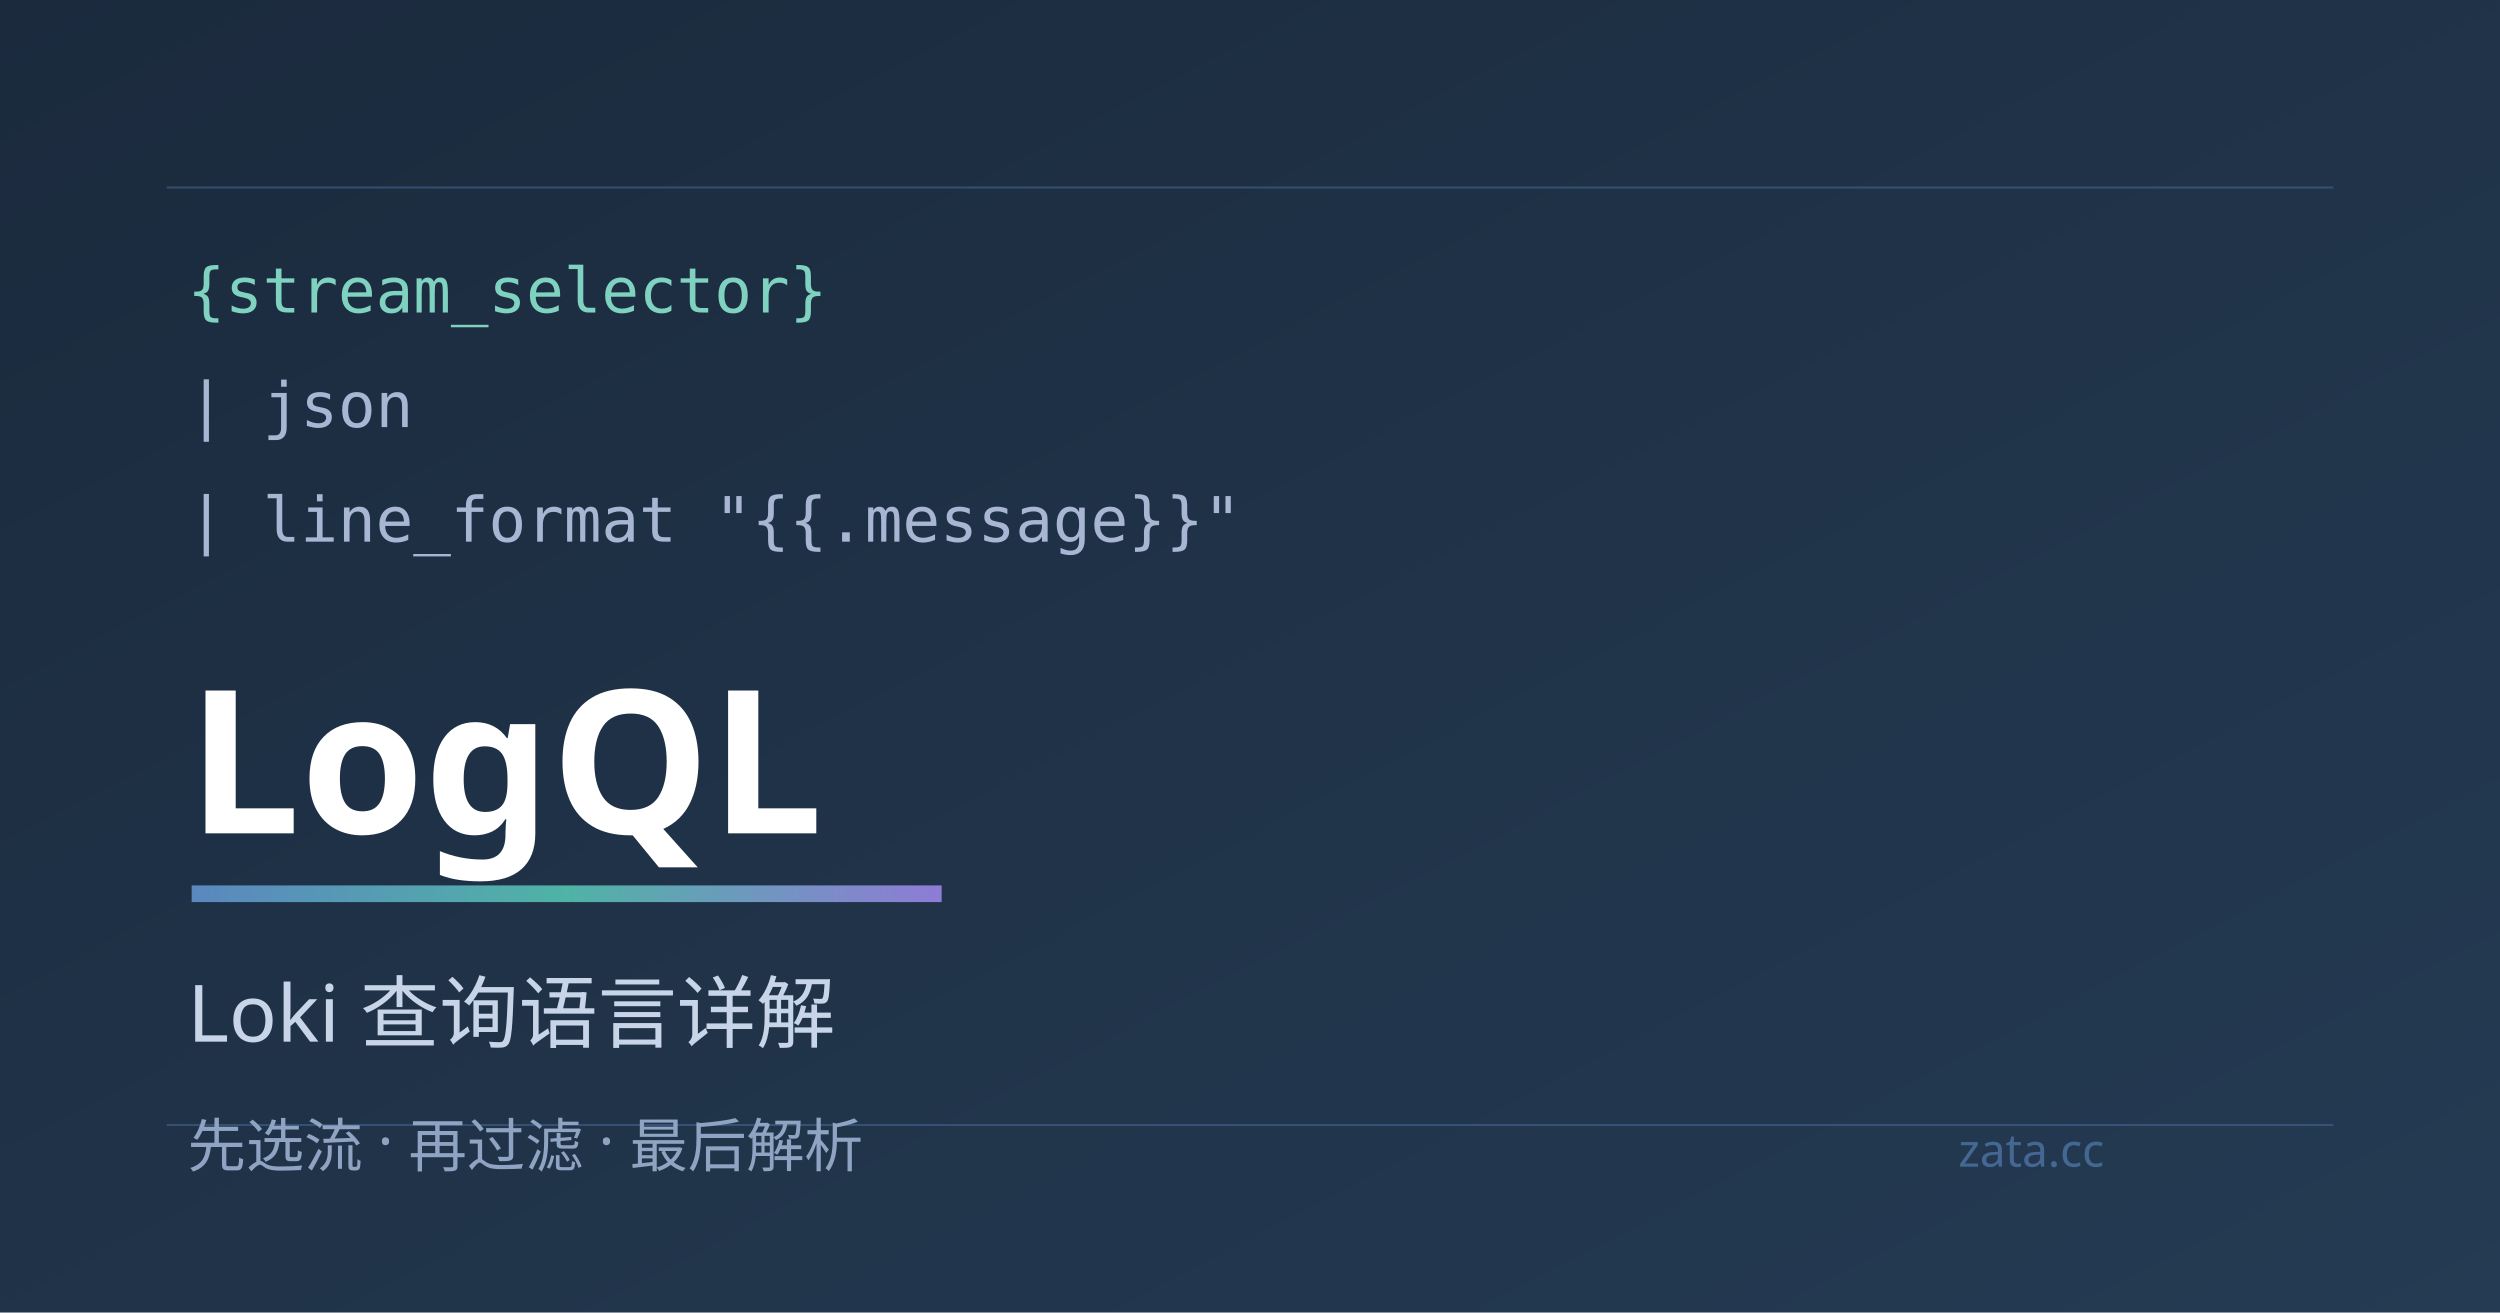
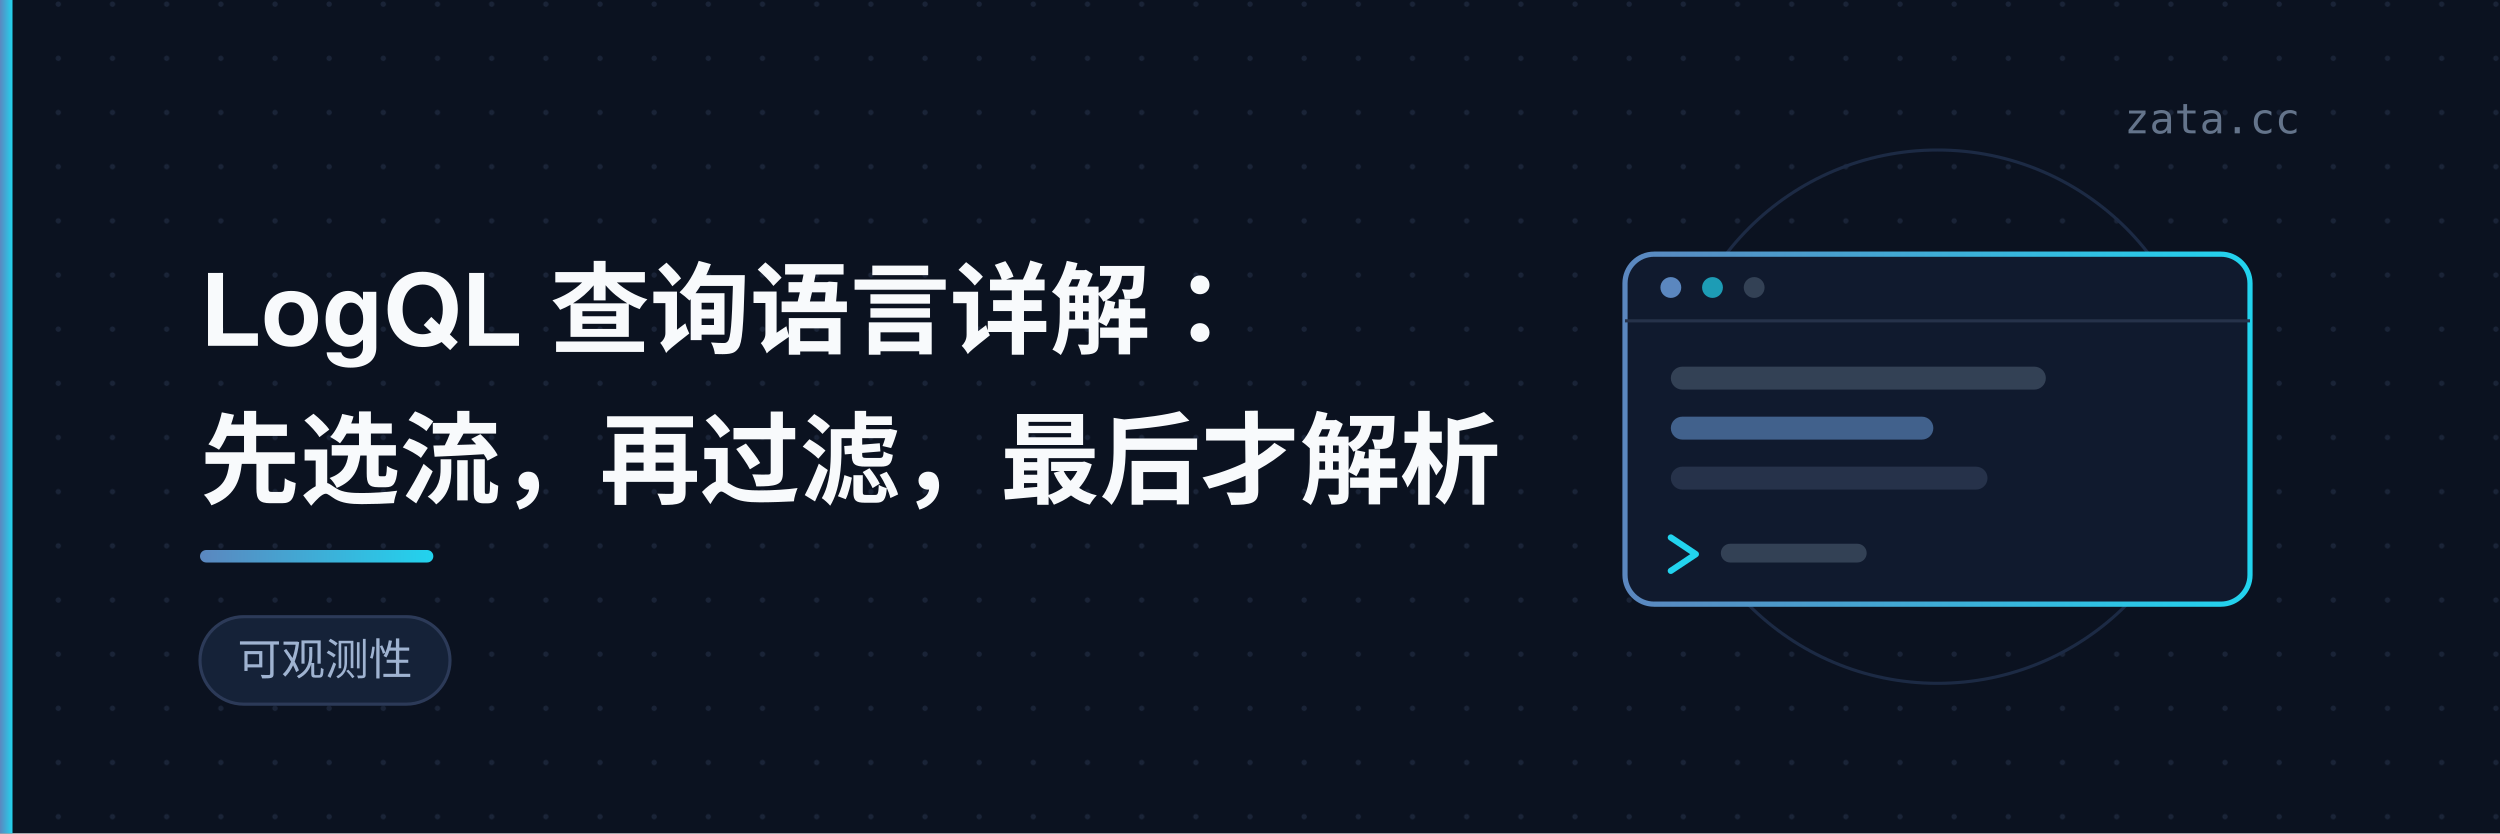
- <svg xmlns="http://www.w3.org/2000/svg" width="1200" height="630" viewBox="0 0 1200 630">
+ <svg xmlns="http://www.w3.org/2000/svg" width="1200" height="400" viewBox="0 0 1200 400" role="img" aria-label="LogQL 查询语言详解：先选流，再过滤，最后才解析">
  <defs>
-     <linearGradient id="bg" x1="0" y1="0" x2="1" y2="1">
-       <stop offset="0" stop-color="#1b2a3d" />
-       <stop offset="1" stop-color="#243b53" />
+     <linearGradient id="accent" x1="0%" y1="0%" x2="100%" y2="0%">
+       <stop offset="0%" stop-color="#5B87BF" />
+       <stop offset="100%" stop-color="#22D3EE" />
    </linearGradient>
-     <linearGradient id="accent" x1="0" y1="0" x2="1" y2="0">
-       <stop offset="0" stop-color="#5b87bf" />
-       <stop offset="0.5" stop-color="#4fb3a6" />
-       <stop offset="1" stop-color="#8f7bd6" />
-     </linearGradient>
+     <pattern id="dots" width="26" height="26" patternUnits="userSpaceOnUse">
+       <circle cx="2" cy="2" r="1.3" fill="#26324a" />
+     </pattern>
  </defs>
-   <rect width="1200" height="630" fill="url(#bg)" />
-   <g opacity="0.35" stroke="#5b87bf" stroke-width="1">
-     <line x1="80" y1="90" x2="1120" y2="90" />
-     <line x1="80" y1="540" x2="1120" y2="540" />
-   </g>
-   <g font-family="monospace" font-size="30" fill="#7fd1c0">
-     <text x="90" y="150">{stream_selector}</text>
-   </g>
-   <g font-family="monospace" font-size="30" fill="#a8b6d4">
-     <text x="90" y="205">| json</text>
-     <text x="90" y="260">| line_format "{{.message}}"</text>
-   </g>
-   <g font-family="sans-serif">
-     <text x="90" y="400" font-size="96" font-weight="bold" fill="#ffffff">LogQL</text>
-     <rect x="92" y="425" width="360" height="8" fill="url(#accent)" />
-     <text x="90" y="500" font-size="38" fill="#c8d4e8">Loki 查询语言详解</text>
-     <text x="90" y="560" font-size="28" fill="#8fa3c2">先选流 · 再过滤 · 最后解析</text>
-   </g>
-   <g opacity="0.6" font-family="sans-serif" font-size="22" fill="#5b87bf">
-     <text x="940" y="560">zata.cc</text>
-   </g>
+   <rect width="1200" height="400" fill="#0B1220" />
+   <rect width="1200" height="400" fill="url(#dots)" opacity="0.55" />
+   <rect x="0" y="0" width="6" height="400" fill="url(#accent)" />
+   <text x="1104" y="64" text-anchor="end" font-family="ui-monospace,'SF Mono',Menlo,monospace" font-size="20" fill="#64748B">zata.cc</text>
+   <circle cx="930" cy="200" r="128" fill="none" stroke="#1c2a44" stroke-width="1.5" />
+   <rect x="780" y="122" width="300" height="168" rx="14" fill="#101a2e" stroke="url(#accent)" stroke-width="2.5" />
+   <line x1="780" y1="154" x2="1080" y2="154" stroke="#26324a" stroke-width="1.5" />
+   <circle cx="802" cy="138" r="5" fill="#5B87BF" />
+   <circle cx="822" cy="138" r="5" fill="#22D3EE" opacity="0.7" />
+   <circle cx="842" cy="138" r="5" fill="#334155" />
+   <rect x="802" y="176" width="180" height="11" rx="5.5" fill="#334155" />
+   <rect x="802" y="200" width="126" height="11" rx="5.5" fill="#5B87BF" opacity="0.65" />
+   <rect x="802" y="224" width="152" height="11" rx="5.5" fill="#26324a" />
+   <path d="M802 258 l12 8 -12 8" fill="none" stroke="#22D3EE" stroke-width="3" stroke-linecap="round" stroke-linejoin="round" />
+   <rect x="826" y="261" width="70" height="9" rx="4.5" fill="#334155" />
+   <text x="96" y="166" font-family="'PingFang SC','Noto Sans SC','Helvetica Neue',sans-serif" font-size="48" font-weight="700" fill="#F8FAFC">LogQL 查询语言详解：</text>
+   <text x="96" y="238" font-family="'PingFang SC','Noto Sans SC','Helvetica Neue',sans-serif" font-size="48" font-weight="700" fill="#F8FAFC">先选流，再过滤，最后才解析</text>
+   <rect x="96" y="264" width="112" height="6" rx="3" fill="url(#accent)" />
+   <rect x="96" y="296" width="120" height="42" rx="21" fill="#152238" stroke="#2c3a58" stroke-width="1.5" />
+   <text x="114" y="324" font-family="ui-monospace,'SF Mono',Menlo,monospace" font-size="21" fill="#9FB3D1">可观测性</text>
</svg>
